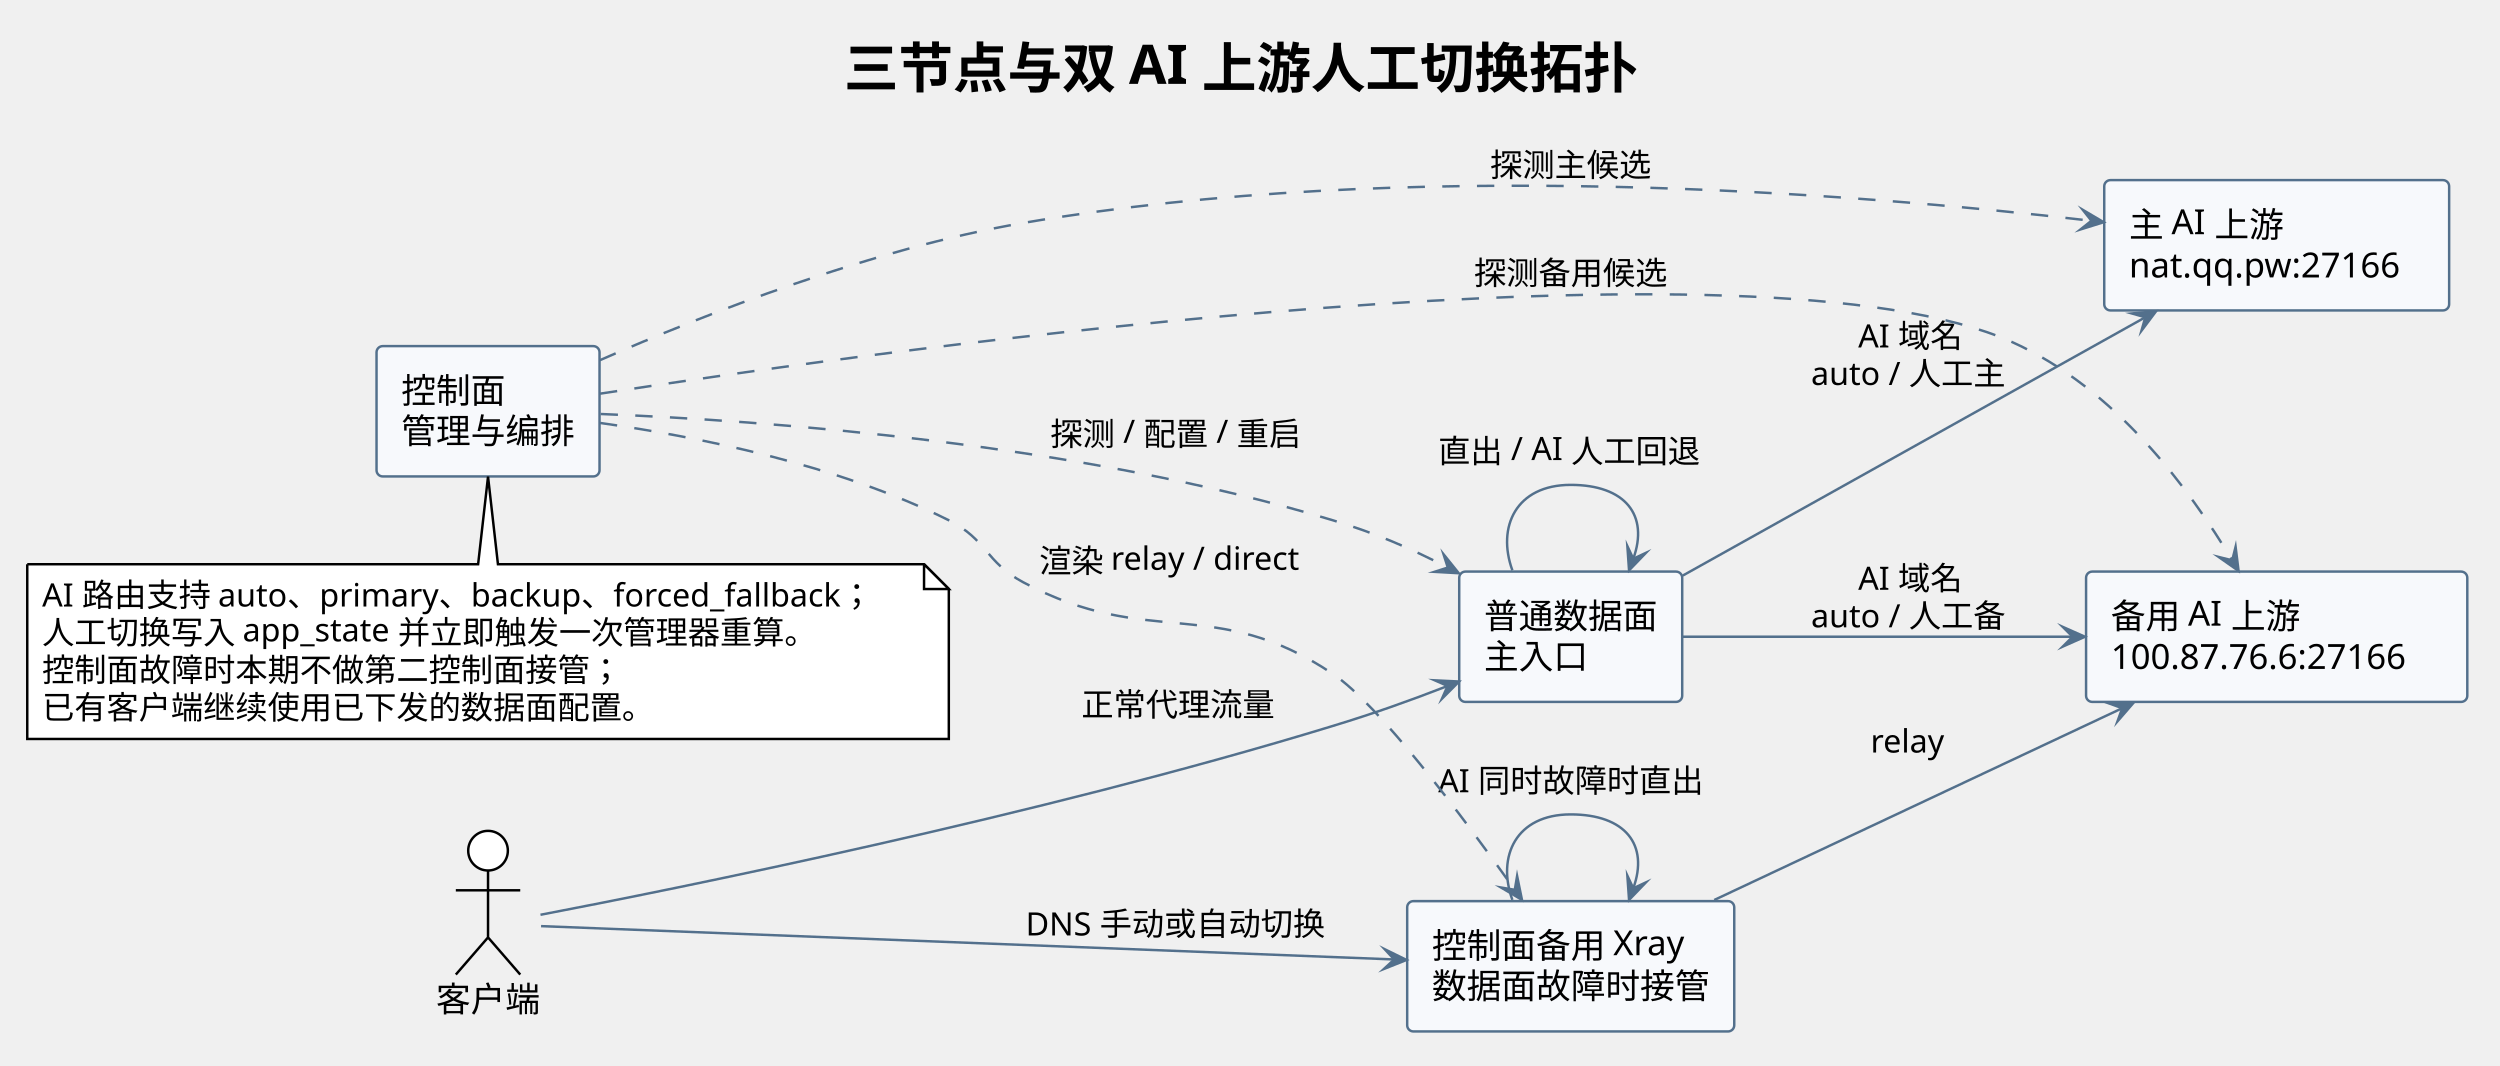
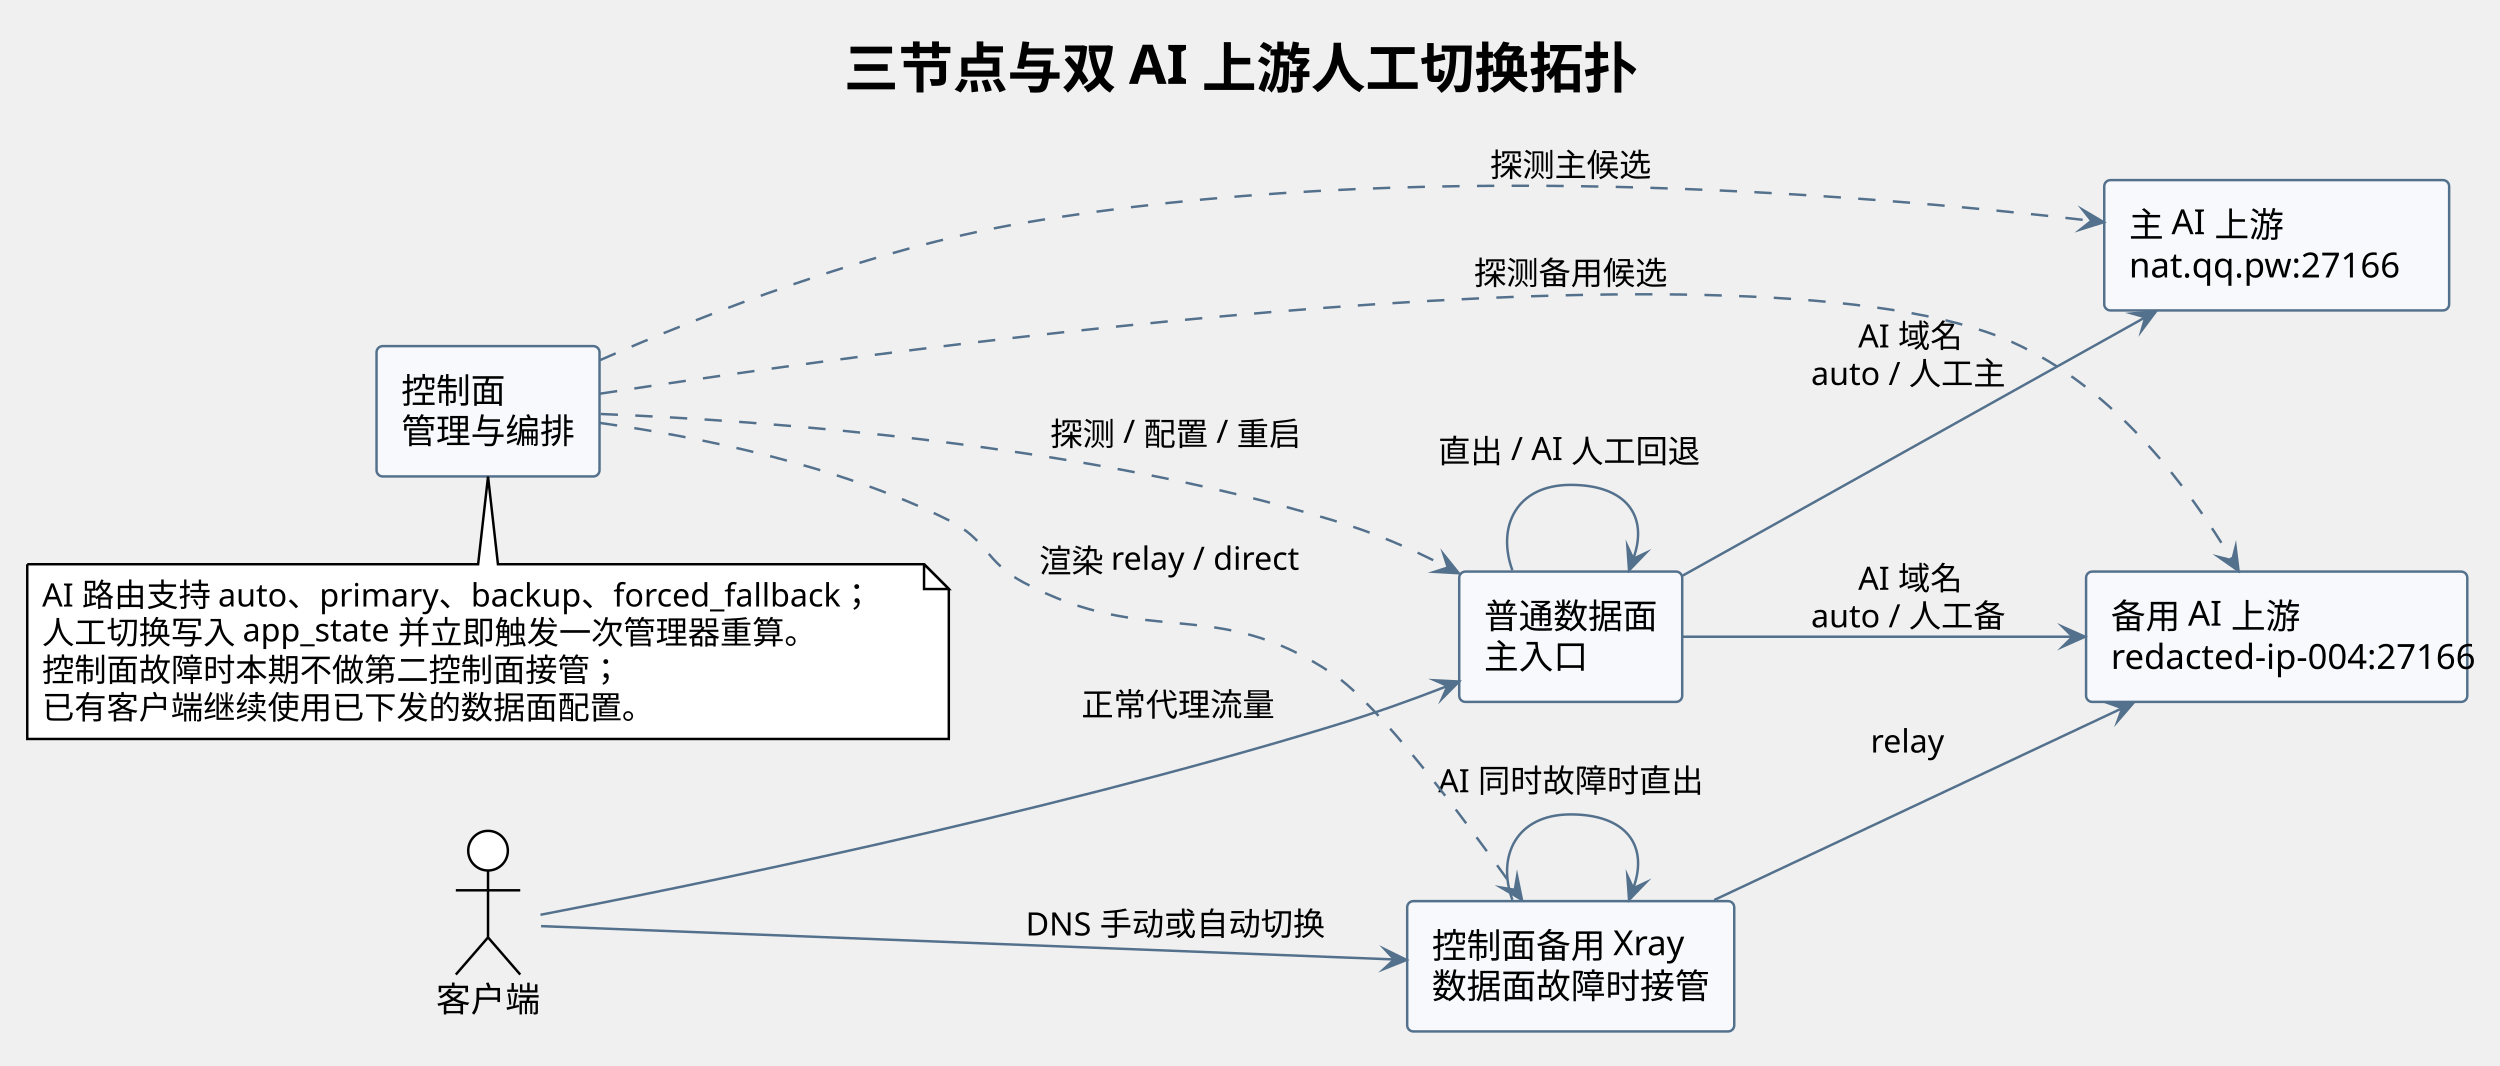
<svg xmlns="http://www.w3.org/2000/svg" contentStyleType="text/css" data-diagram-type="DESCRIPTION" height="430px" preserveAspectRatio="none" style="width:1009px;height:430px;background:#FFFFFF;" version="1.1" viewBox="0 0 1009 430" width="1009px" zoomAndPan="magnify">
  <defs />
  <g>
    <g class="title" data-source-line="2">
      <text fill="#000000" font-family="Verdana" font-size="22" font-weight="700" lengthAdjust="spacing" textLength="326.531" x="340.635" y="35.421">三节点与双 AI 上游人工切换拓扑</text>
    </g>
    <g class="entity" data-qualified-name="client" data-source-line="11" id="ent0001">
      <ellipse cx="196.97" cy="343.335" fill="#FFFFFF" rx="8" ry="8" style="stroke:#000000;stroke-width:1;" />
      <path d="M196.97,351.335 L196.97,378.335 M183.97,359.335 L209.97,359.335 M196.97,378.335 L183.97,393.335 M196.97,378.335 L209.97,393.335" fill="none" style="stroke:#000000;stroke-width:1;" />
      <text fill="#000000" font-family="Verdana" font-size="14" lengthAdjust="spacing" textLength="42" x="175.97" y="408.33">客户端</text>
    </g>
    <g class="entity" data-qualified-name="panel" data-source-line="12" id="ent0002">
      <rect fill="#F7F9FC" height="52.594" rx="2.5" ry="2.5" style="stroke:#53708C;stroke-width:1;" width="90" x="151.97" y="139.695" />
      <text fill="#000000" font-family="Verdana" font-size="14" lengthAdjust="spacing" textLength="42" x="161.97" y="162.69">控制面</text>
      <text fill="#000000" font-family="Verdana" font-size="14" lengthAdjust="spacing" textLength="70" x="161.97" y="178.987">管理与编排</text>
    </g>
    <g class="entity" data-qualified-name="data" data-source-line="13" id="ent0003">
      <rect fill="#F7F9FC" height="52.594" rx="2.5" ry="2.5" style="stroke:#53708C;stroke-width:1;" width="90" x="588.94" y="230.695" />
      <text fill="#000000" font-family="Verdana" font-size="14" lengthAdjust="spacing" textLength="70" x="598.94" y="253.69">普通数据面</text>
      <text fill="#000000" font-family="Verdana" font-size="14" lengthAdjust="spacing" textLength="42" x="598.94" y="269.987">主入口</text>
    </g>
    <g class="entity" data-qualified-name="primary" data-source-line="14" id="ent0004">
      <rect fill="#F7F9FC" height="52.594" rx="2.5" ry="2.5" style="stroke:#53708C;stroke-width:1;" width="139.205" x="849.27" y="72.695" />
      <text fill="#000000" font-family="Verdana" font-size="14" lengthAdjust="spacing" textLength="64.606" x="859.27" y="95.69">主 AI 上游</text>
      <text fill="#000000" font-family="Verdana" font-size="14" lengthAdjust="spacing" textLength="119.205" x="859.27" y="111.987">nat.qq.pw:27166</text>
    </g>
    <g class="entity" data-qualified-name="backupAi" data-source-line="15" id="ent0005">
      <rect fill="#F7F9FC" height="52.594" rx="2.5" ry="2.5" style="stroke:#53708C;stroke-width:1;" width="153.861" x="841.94" y="230.695" />
      <text fill="#000000" font-family="Verdana" font-size="14" lengthAdjust="spacing" textLength="78.606" x="851.94" y="253.69">备用 AI 上游</text>
-       <text fill="#000000" font-family="Verdana" font-size="14" lengthAdjust="spacing" textLength="133.861" x="851.94" y="269.987">100.87.76.6:27166</text>
+       <text fill="#000000" font-family="Verdana" font-size="14" lengthAdjust="spacing" textLength="133.861" x="851.94" y="269.987">redacted-ip-004:27166</text>
    </g>
    <g class="entity" data-qualified-name="backup" data-source-line="16" id="ent0006">
      <rect fill="#F7F9FC" height="52.594" rx="2.5" ry="2.5" style="stroke:#53708C;stroke-width:1;" width="132" x="567.94" y="363.695" />
      <text fill="#000000" font-family="Verdana" font-size="14" lengthAdjust="spacing" textLength="106.661" x="577.94" y="386.69">控制面备用 Xray</text>
      <text fill="#000000" font-family="Verdana" font-size="14" lengthAdjust="spacing" textLength="111.999" x="577.94" y="402.987">数据面故障时接管</text>
    </g>
    <g class="entity" data-qualified-name="GMN18" data-source-line="31" id="ent0019">
      <path d="M11,227.725 L11,298.257 A0,0 0 0 0 11,298.257 L382.943,298.257 A0,0 0 0 0 382.943,298.257 L382.943,237.725 L372.943,227.725 L200.97,227.725 L196.97,192.365 L192.97,227.725 L11,227.725 A0,0 0 0 0 11,227.725" fill="#FFFFFF" style="stroke:#000000;stroke-width:1;" />
      <path d="M372.943,227.725 L372.943,237.725 L382.943,237.725 L372.943,227.725" fill="#FFFFFF" style="stroke:#000000;stroke-width:1;" />
      <text fill="#000000" font-family="Verdana" font-size="13" lengthAdjust="spacing" textLength="350.943" x="17" y="244.792">AI 路由支持 auto、primary、backup、forced_fallback；</text>
      <text fill="#000000" font-family="Verdana" font-size="13" lengthAdjust="spacing" textLength="319.167" x="17" y="259.925">人工切换写入 app_state 并立即触发一次管理器重算。</text>
      <text fill="#000000" font-family="Verdana" font-size="13" lengthAdjust="spacing" textLength="234" x="17" y="275.058">控制面故障时本期不做第二控制面接管；</text>
      <text fill="#000000" font-family="Verdana" font-size="13" lengthAdjust="spacing" textLength="247" x="17" y="290.191">已有客户端继续使用已下发的数据面配置。</text>
    </g>
    <g class="link" data-entity-1="ent0001" data-entity-2="ent0003" data-link-type="dependency" data-source-line="18" id="lnk7">
      <path d="M218.14,369.205 C271.14,359.055 418.49,329.505 537.94,292.985 C554.81,287.835 568.338,283.022 584.238,276.862" fill="none" id="client-to-data" style="stroke:#53708C;stroke-width:1;" />
      <polygon fill="#53708C" points="588.9,275.055,579.063,274.577,584.238,276.862,581.953,282.036,588.9,275.055" style="stroke:#53708C;stroke-width:1;stroke-linejoin:miter;stroke-miterlimit:10;" />
      <text fill="#000000" font-family="Verdana" font-size="13" lengthAdjust="spacing" textLength="78" x="436.44" y="289.052">正常代理流量</text>
    </g>
    <g class="link" data-entity-1="ent0003" data-entity-2="ent0004" data-link-type="dependency" data-source-line="19" id="lnk8">
      <path d="M679.15,232.305 C731.06,203.315 812.464,157.853 865.834,128.053" fill="none" id="data-to-primary" style="stroke:#53708C;stroke-width:1;" />
      <polygon fill="#53708C" points="870.2,125.615,860.392,126.51,865.834,128.053,864.292,133.495,870.2,125.615" style="stroke:#53708C;stroke-width:1;stroke-linejoin:miter;stroke-miterlimit:10;" />
      <text fill="#000000" font-family="Verdana" font-size="13" lengthAdjust="spacing" textLength="42.859" x="749.961" y="140.252">AI 域名</text>
      <text fill="#000000" font-family="Verdana" font-size="13" lengthAdjust="spacing" textLength="80.901" x="730.94" y="155.385">auto / 人工主</text>
    </g>
    <g class="link" data-entity-1="ent0003" data-entity-2="ent0005" data-link-type="dependency" data-source-line="20" id="lnk9">
      <path d="M679.15,256.985 C722.51,256.985 784.5,256.985 836.49,256.985" fill="none" id="data-to-backupAi" style="stroke:#53708C;stroke-width:1;" />
      <polygon fill="#53708C" points="841.49,256.985,832.49,252.985,836.49,256.985,832.49,260.985,841.49,256.985" style="stroke:#53708C;stroke-width:1;stroke-linejoin:miter;stroke-miterlimit:10;" />
      <text fill="#000000" font-family="Verdana" font-size="13" lengthAdjust="spacing" textLength="42.859" x="749.961" y="238.052">AI 域名</text>
      <text fill="#000000" font-family="Verdana" font-size="13" lengthAdjust="spacing" textLength="80.901" x="730.94" y="253.185">auto / 人工备</text>
    </g>
    <g class="link" data-entity-1="ent0003" data-entity-2="ent0003" data-link-type="dependency" data-source-line="21" id="lnk10">
      <path d="M610.4,230.205 C604.02,212.665 611.87,195.695 633.94,195.695 C656.02,195.695 665.569,207.966 659.189,225.506" fill="none" id="data-to-data" style="stroke:#53708C;stroke-width:1;" />
      <polygon fill="#53708C" points="657.48,230.205,664.316,223.115,659.189,225.506,656.797,220.38,657.48,230.205" style="stroke:#53708C;stroke-width:1;stroke-linejoin:miter;stroke-miterlimit:10;" />
      <text fill="#000000" font-family="Verdana" font-size="13" lengthAdjust="spacing" textLength="107.504" x="580.44" y="186.762">直出 / AI 人工回退</text>
    </g>
    <g class="link" data-entity-1="ent0001" data-entity-2="ent0006" data-link-type="dependency" data-source-line="22" id="lnk11">
      <path d="M218.37,373.785 C280.18,376.205 462.314,383.32 562.684,387.24" fill="none" id="client-to-backup" style="stroke:#53708C;stroke-width:1;" />
      <polygon fill="#53708C" points="567.68,387.435,558.843,383.087,562.684,387.24,558.531,391.081,567.68,387.435" style="stroke:#53708C;stroke-width:1;stroke-linejoin:miter;stroke-miterlimit:10;" />
      <text fill="#000000" font-family="Verdana" font-size="13" lengthAdjust="spacing" textLength="123.119" x="413.94" y="377.552">DNS 手动或自动切换</text>
    </g>
    <g class="link" data-entity-1="ent0006" data-entity-2="ent0005" data-link-type="dependency" data-source-line="23" id="lnk12">
      <path d="M691.86,363.235 C741.07,340.095 807.335,308.953 856.525,285.823" fill="none" id="backup-to-backupAi" style="stroke:#53708C;stroke-width:1;" />
      <polygon fill="#53708C" points="861.05,283.695,851.203,283.905,856.525,285.823,854.608,291.145,861.05,283.695" style="stroke:#53708C;stroke-width:1;stroke-linejoin:miter;stroke-miterlimit:10;" />
      <text fill="#000000" font-family="Verdana" font-size="13" lengthAdjust="spacing" textLength="32.614" x="754.94" y="303.732">relay</text>
    </g>
    <g class="link" data-entity-1="ent0006" data-entity-2="ent0006" data-link-type="dependency" data-source-line="24" id="lnk13">
      <path d="M610.4,363.205 C604.02,345.665 611.87,328.695 633.94,328.695 C656.02,328.695 665.569,340.966 659.189,358.507" fill="none" id="backup-to-backup" style="stroke:#53708C;stroke-width:1;" />
      <polygon fill="#53708C" points="657.48,363.205,664.316,356.115,659.189,358.507,656.797,353.38,657.48,363.205" style="stroke:#53708C;stroke-width:1;stroke-linejoin:miter;stroke-miterlimit:10;" />
      <text fill="#000000" font-family="Verdana" font-size="13" lengthAdjust="spacing" textLength="107.859" x="580.44" y="319.762">AI 同时故障时直出</text>
    </g>
    <g class="link" data-entity-1="ent0002" data-entity-2="ent0003" data-link-type="dependency" data-source-line="25" id="lnk14">
      <path d="M242.41,167.085 C308.29,169.745 435.13,178.855 537.94,209.985 C555.2,215.215 568.724,221.037 584.324,229.067" fill="none" id="panel-to-data" style="stroke:#53708C;stroke-width:1;stroke-dasharray:7,7;" />
      <polygon fill="#53708C" points="588.77,231.355,582.599,223.68,584.324,229.067,578.937,230.793,588.77,231.355" style="stroke:#53708C;stroke-width:1;stroke-linejoin:miter;stroke-miterlimit:10;" />
      <text fill="#000000" font-family="Verdana" font-size="13" lengthAdjust="spacing" textLength="103.289" x="423.94" y="179.812">探测 / 配置 / 重启</text>
    </g>
    <g class="link" data-entity-1="ent0002" data-entity-2="ent0004" data-link-type="dependency" data-source-line="26" id="lnk15">
      <path d="M242.07,145.395 C284.71,126.705 351.69,100.495 412.94,89.985 C566.97,63.565 746.334,77.717 844.094,89.107" fill="none" id="panel-to-primary" style="stroke:#53708C;stroke-width:1;stroke-dasharray:7,7;" />
      <polygon fill="#53708C" points="849.06,89.685,840.583,84.671,844.094,89.107,839.658,92.617,849.06,89.685" style="stroke:#53708C;stroke-width:1;stroke-linejoin:miter;stroke-miterlimit:10;" />
      <text fill="#000000" font-family="Verdana" font-size="13" lengthAdjust="spacing" textLength="65" x="601.44" y="71.242">探测主候选</text>
    </g>
    <g class="link" data-entity-1="ent0002" data-entity-2="ent0005" data-link-type="dependency" data-source-line="27" id="lnk16">
      <path d="M242.17,158.885 C365.36,139.895 710.21,92.345 811.94,137.985 C853.96,156.835 883.557,197.218 900.917,226.148" fill="none" id="panel-to-backupAi" style="stroke:#53708C;stroke-width:1;stroke-dasharray:7,7;" />
      <polygon fill="#53708C" points="903.49,230.435,902.289,220.66,900.917,226.148,895.429,224.776,903.49,230.435" style="stroke:#53708C;stroke-width:1;stroke-linejoin:miter;stroke-miterlimit:10;" />
      <text fill="#000000" font-family="Verdana" font-size="13" lengthAdjust="spacing" textLength="78" x="594.94" y="114.852">探测备用候选</text>
    </g>
    <g class="link" data-entity-1="ent0002" data-entity-2="ent0006" data-link-type="dependency" data-source-line="28" id="lnk17">
      <path d="M242.15,170.695 C280.91,176.155 337.93,187.455 382.94,209.985 C398.46,217.755 397.64,226.805 412.94,234.985 C464.03,262.315 489.81,239.735 537.94,271.985 C556.51,284.435 589.408,328.314 611.368,359.124" fill="none" id="panel-to-backup" style="stroke:#53708C;stroke-width:1;stroke-dasharray:7,7;" />
      <polygon fill="#53708C" points="614.27,363.195,612.304,353.545,611.368,359.124,605.789,358.188,614.27,363.195" style="stroke:#53708C;stroke-width:1;stroke-linejoin:miter;stroke-miterlimit:10;" />
      <text fill="#000000" font-family="Verdana" font-size="13" lengthAdjust="spacing" textLength="112.842" x="419.44" y="231.052">渲染 relay / direct</text>
    </g>
  </g>
</svg>
